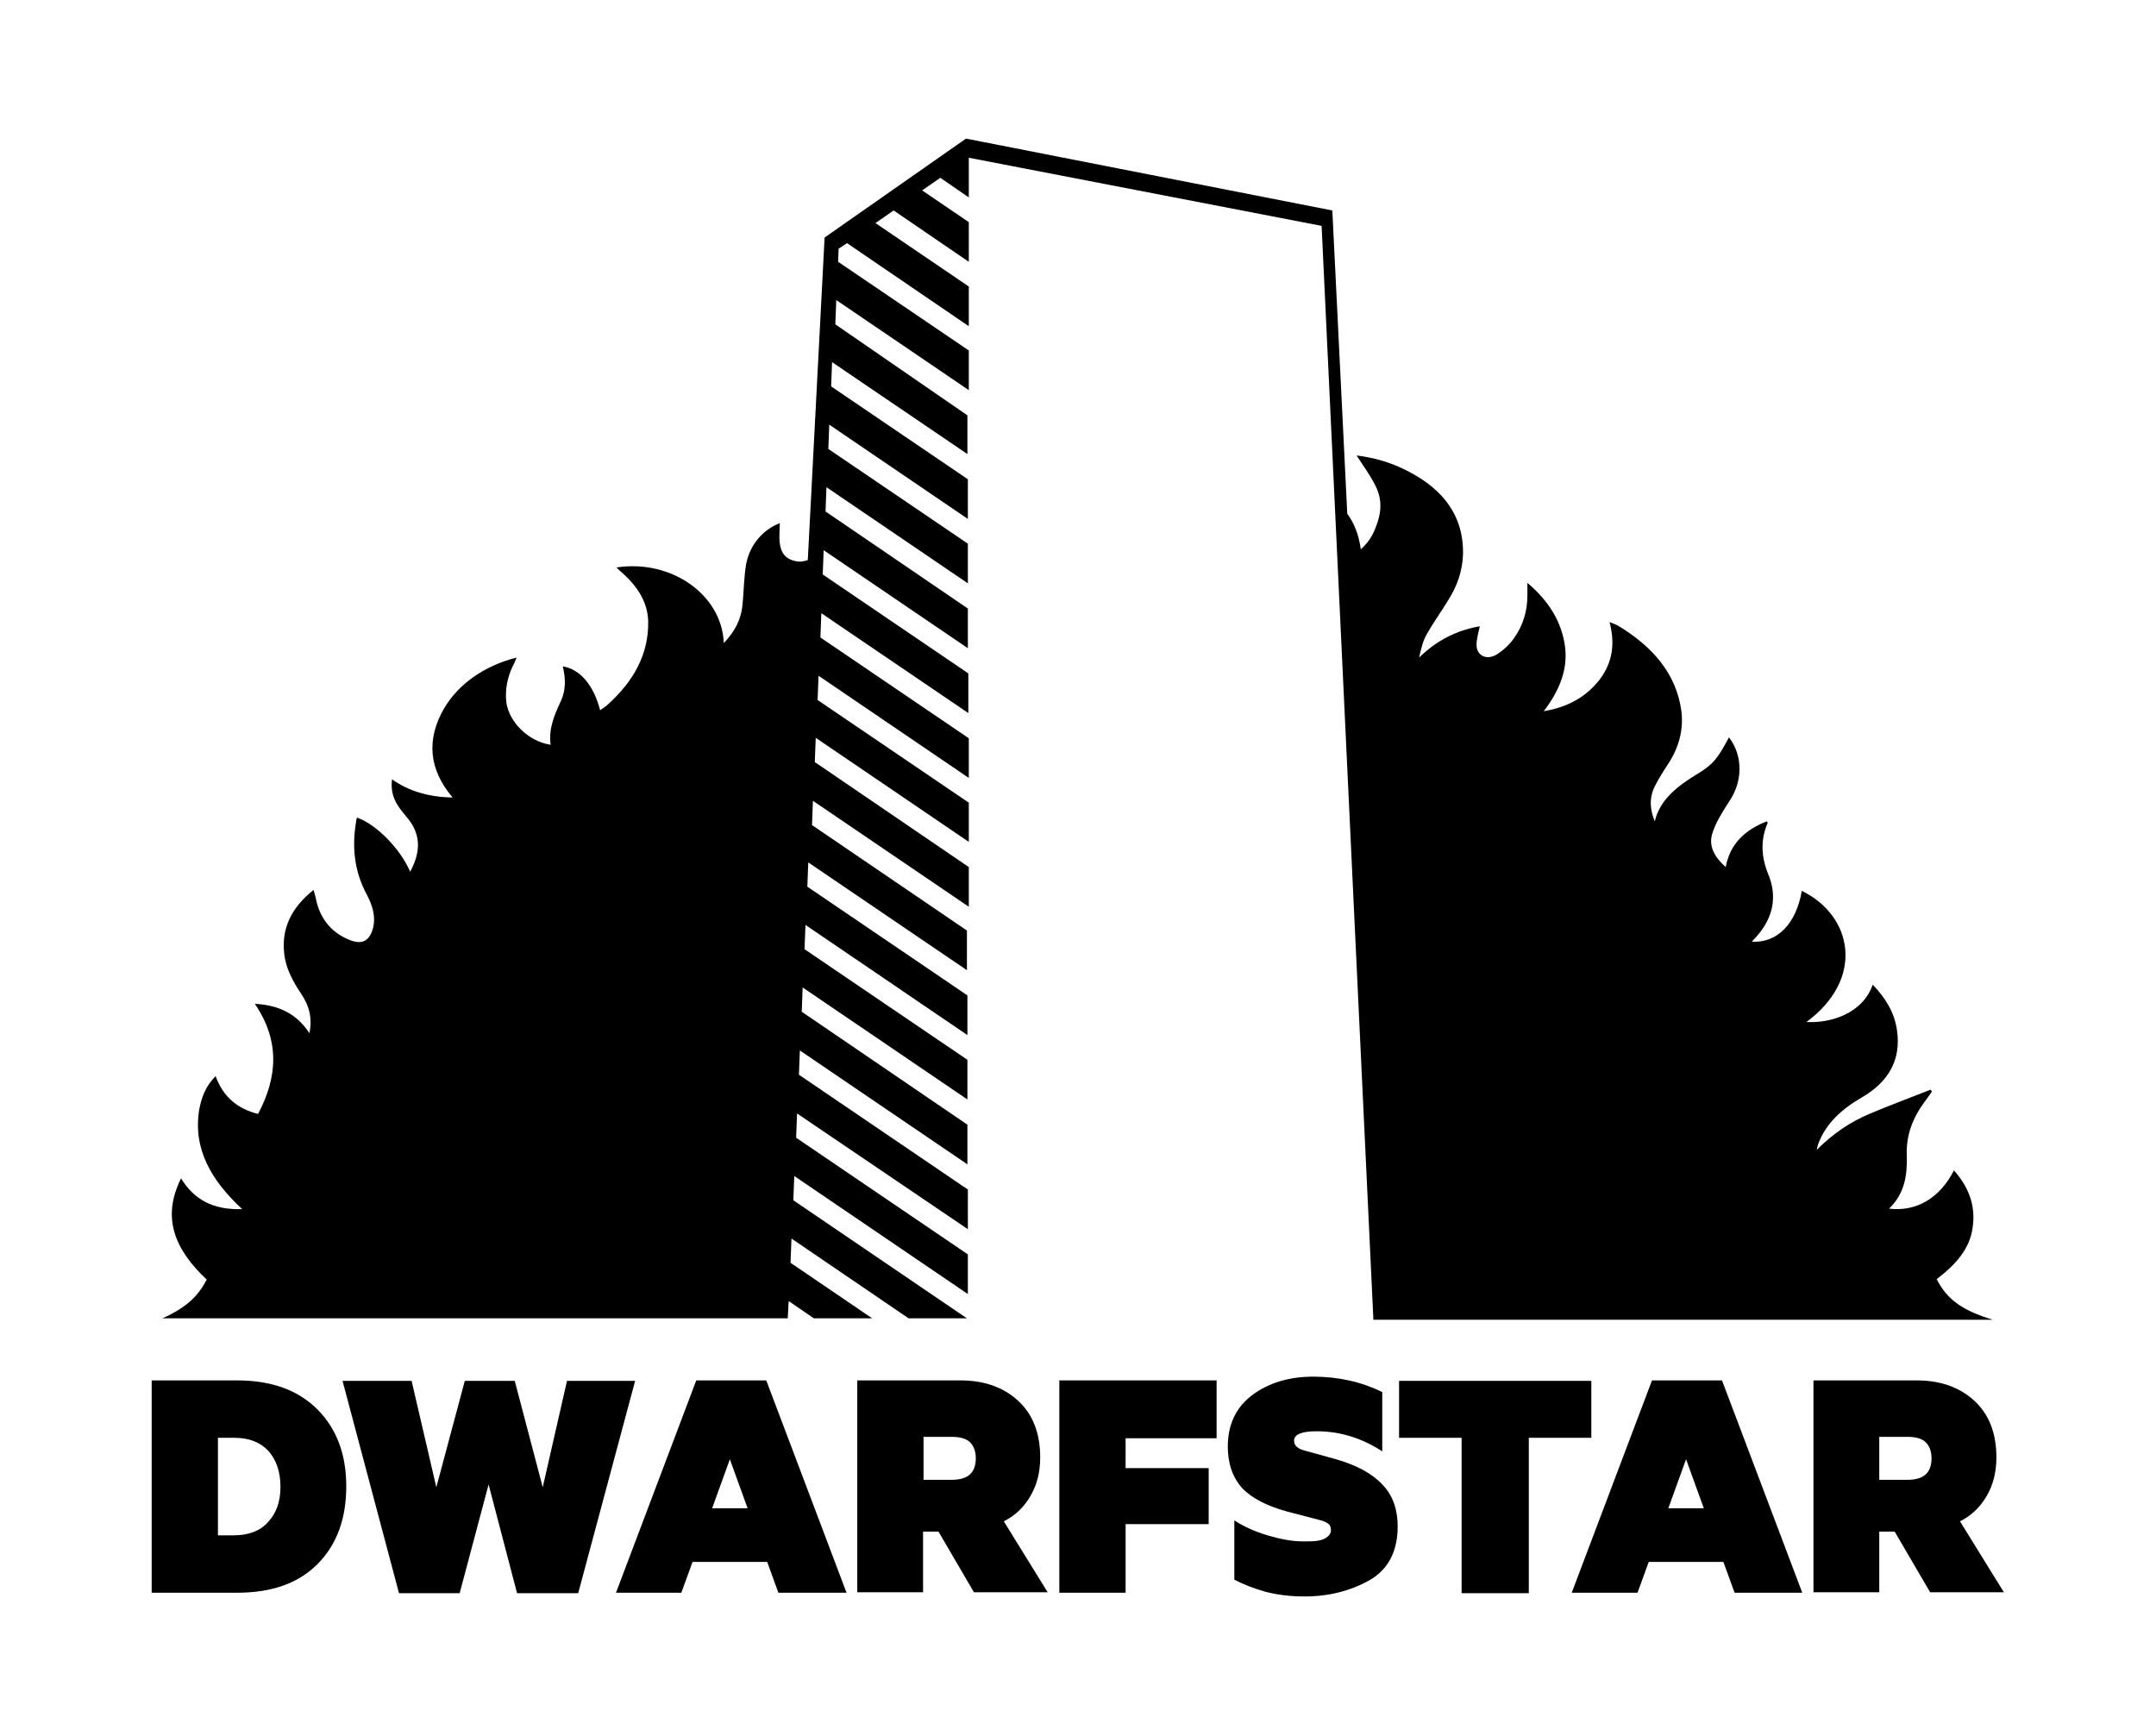
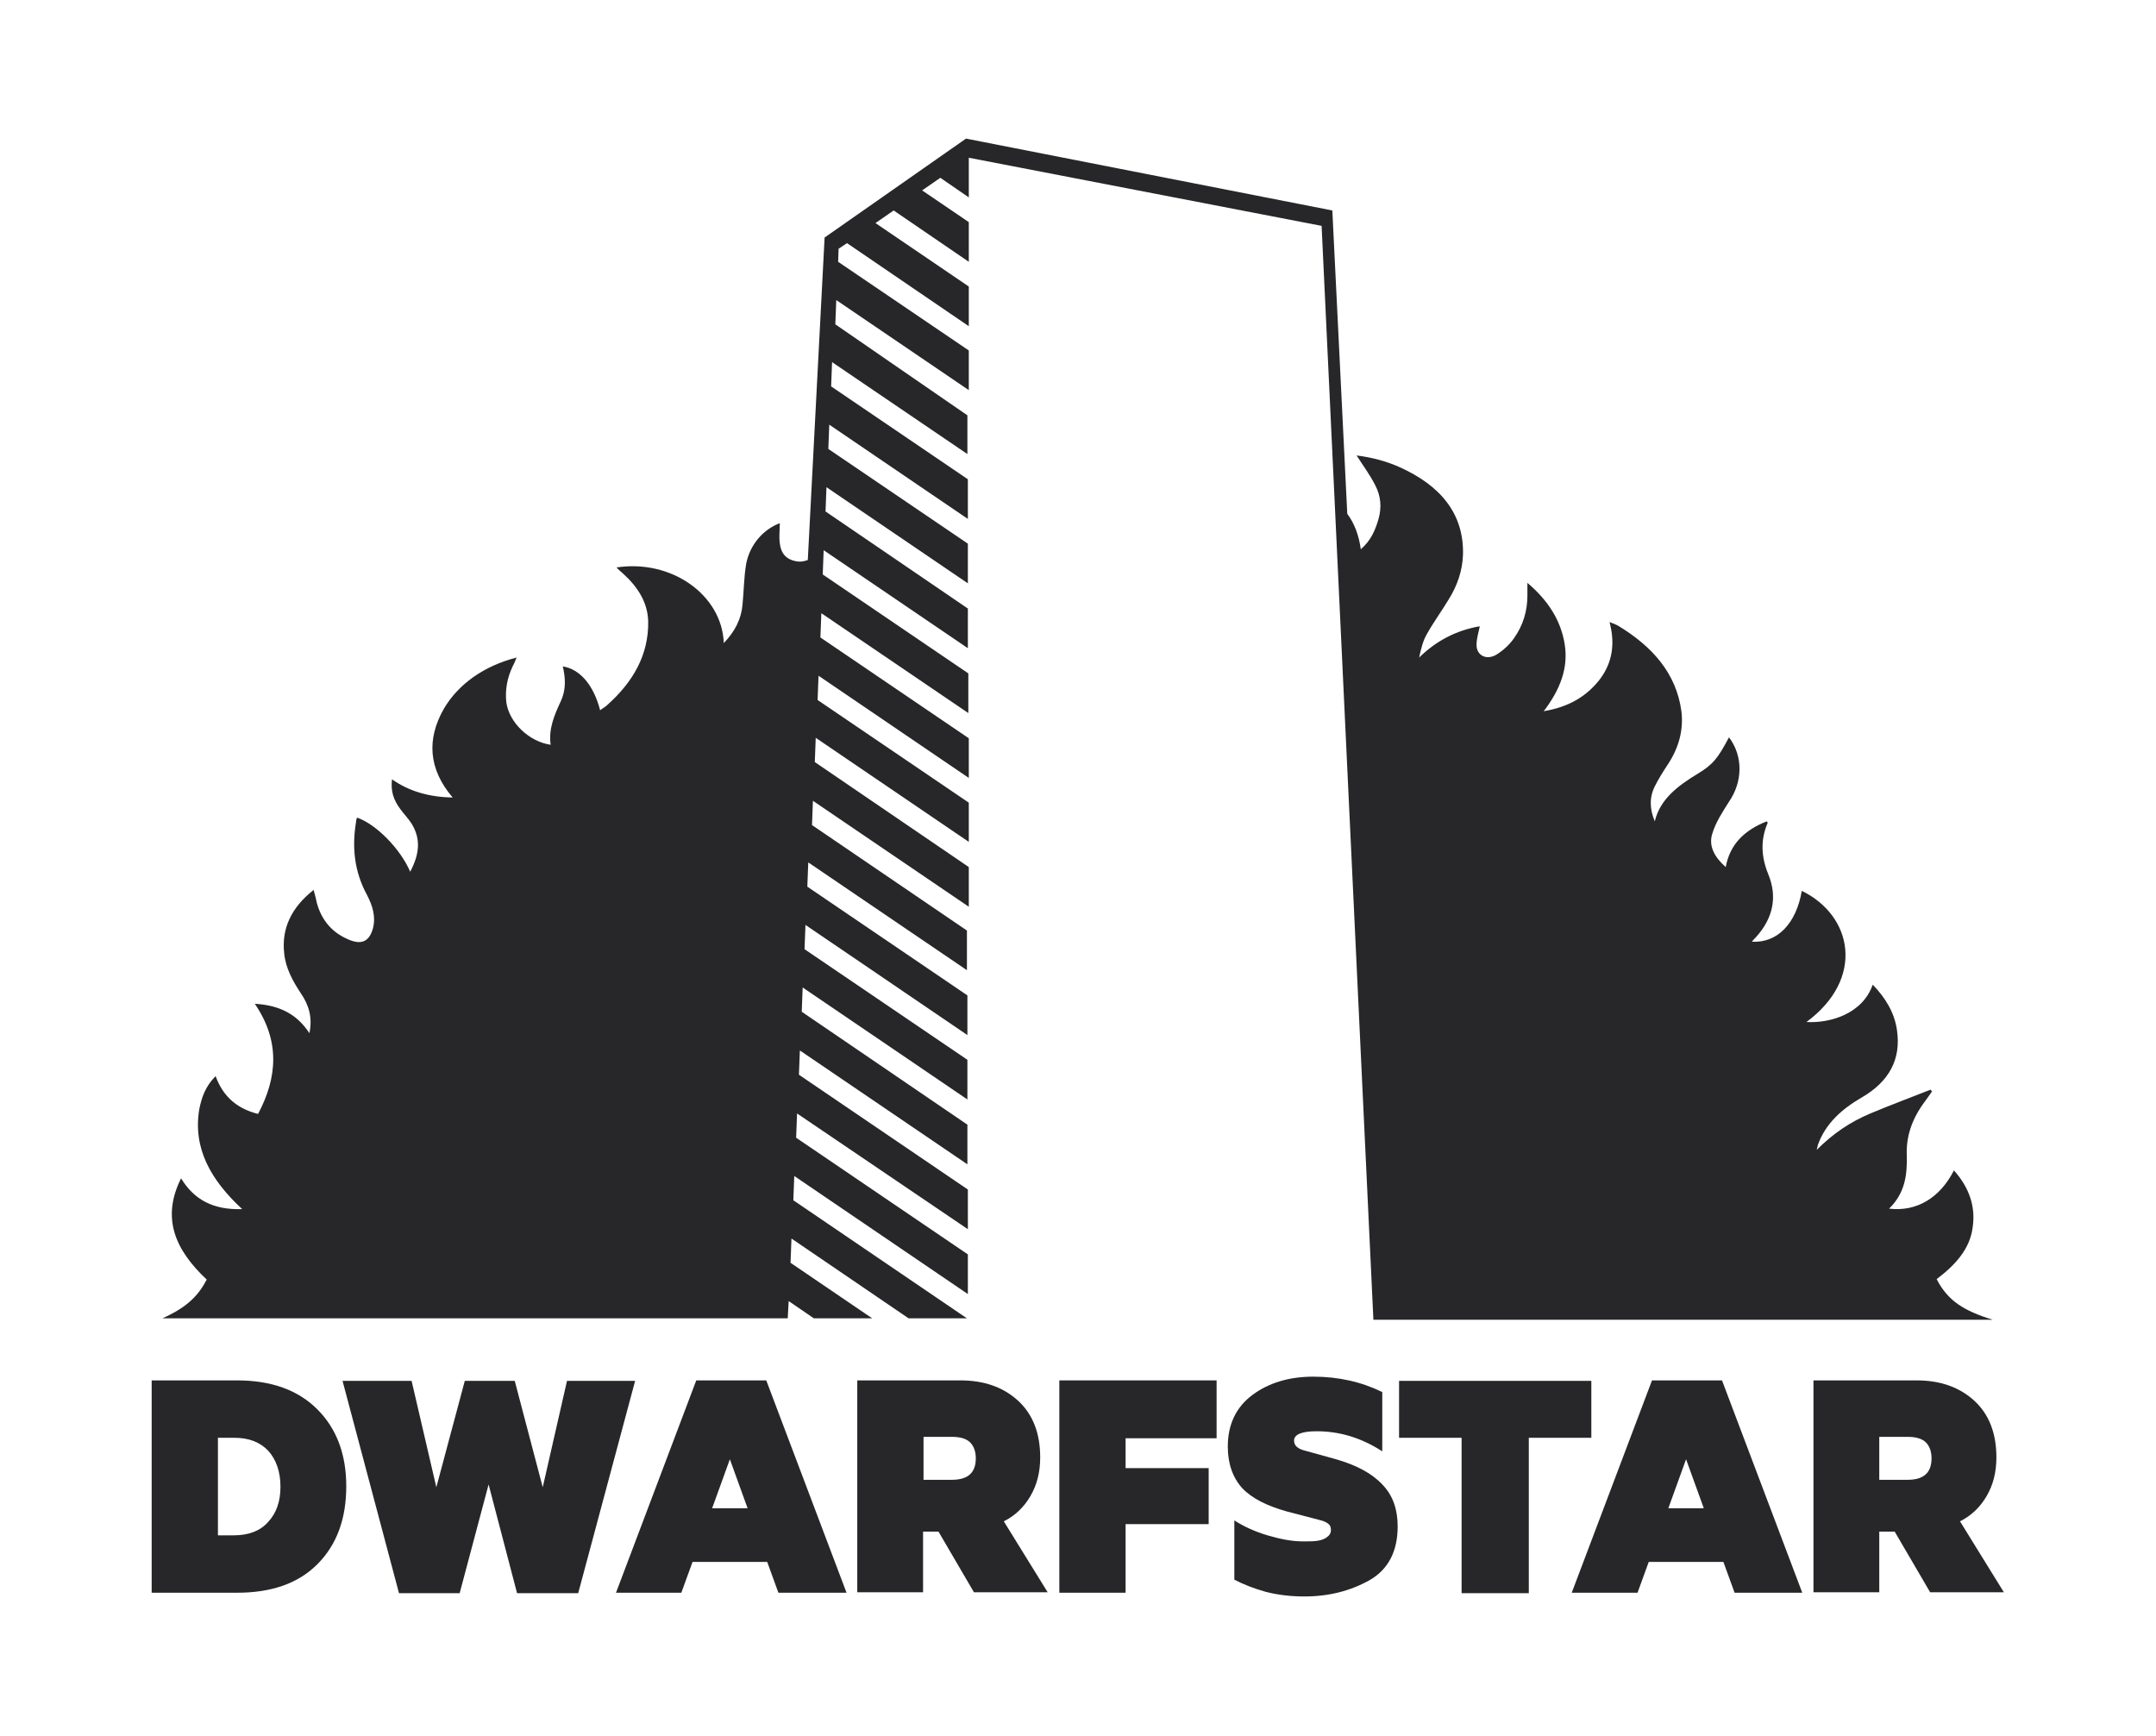
<svg xmlns="http://www.w3.org/2000/svg" version="1.1" id="dwarfstar" x="0px" y="0px" viewBox="0 0 462 372" xml:space="preserve">
-   <path id="logo" d="M415,274.1c4.1-3.1,7.1-6.5,7.7-11c0.7-4.5-0.7-8.6-4-12.3c-3,5.9-8,8.9-13.9,8.2c3.4-3.3,3.9-7.2,3.8-11.3  c-0.2-4.3,1.2-8.1,3.9-11.7c0.5-0.7,1-1.4,1.5-2.1c-0.1-0.1-0.2-0.3-0.3-0.4c-4.3,1.7-8.6,3.3-12.9,5.1c-4.3,1.8-8,4.3-11.5,7.8  c0.2-0.7,0.2-1,0.3-1.2c1.6-4.4,5-7.5,9.3-10c5.9-3.4,8.5-8.2,7.6-14.4c-0.5-3.7-2.4-6.9-5.2-9.8c-2.2,6.3-9.2,8.3-14.2,8  c12.6-9.3,9.9-22.8-1-28.1c-1.2,7-5.2,11.2-10.7,10.9c0.3-0.4,0.6-0.7,0.9-1c3.7-4.1,4.6-8.7,2.6-13.5c-1.5-3.7-1.7-7.3-0.1-11  c0,0-0.1-0.1-0.2-0.3c-4.8,1.9-7.9,4.9-8.8,9.8c-2.4-2.1-3.7-4.5-2.9-7.1c0.7-2.4,2.2-4.7,3.6-6.9c2.9-4.2,3.1-9.7,0-13.8  c-2.4,4.5-3.4,5.8-6.7,7.8c-4.3,2.6-8.1,5.5-9.2,10.2c-1.1-2.6-1.2-5.1,0-7.5c0.8-1.6,1.8-3.2,2.8-4.7c2.3-3.5,3.4-7.3,2.9-11.4  c-1.1-8.1-6.2-13.9-13.7-18.4c-0.4-0.2-0.9-0.4-1.7-0.7c1.2,4.5,0.7,8.6-2.1,12.3c-2.8,3.6-6.6,5.9-12,6.8c3.5-4.6,5.3-9.2,4.5-14.3  c-0.8-5-3.4-9.3-8-13.2c0,1.2,0,2,0,2.7c0,3.3-0.9,6.4-2.9,9.2c-0.9,1.3-2.2,2.5-3.6,3.4c-2.2,1.4-4.4,0.3-4.4-2  c0-1.3,0.4-2.6,0.7-4c-5.2,0.9-9.4,3.2-13,6.7c0.4-1.8,0.8-3.6,1.7-5.1c1.4-2.5,3.1-4.8,4.6-7.3c1.9-3,3-6.3,3.1-9.7  c0.2-8.8-4.9-14.8-13.6-18.7c-2.9-1.3-6-2.1-9.2-2.5c1.4,2.2,2.9,4.2,4,6.4c1.2,2.3,1.4,4.7,0.7,7.2c-0.7,2.4-1.6,4.6-3.8,6.5  c-0.4-3-1.4-5.6-2.9-7.6l-3.2-65l-78.5-15.4l-30.3,21.2l-3.6,69.1c-0.8,0.3-1.7,0.5-2.8,0.2c-2.2-0.5-3-2-3.2-3.8  c-0.2-1.4,0-2.8,0-4.3c-3.6,1.4-6.4,4.6-7.2,8.7c-0.5,2.9-0.5,5.9-0.8,8.9c-0.3,3-1.6,5.6-4,8.1c-0.4-10.4-11.3-18-23-16.2  c0.5,0.5,0.9,0.9,1.4,1.3c3.2,2.9,5.3,6.2,5.4,10.3c0.1,7.1-3.2,12.9-8.8,17.9c-0.4,0.4-1,0.7-1.5,1.1c-1.4-5.4-4.3-8.8-8-9.4  c0.6,2.5,0.7,5-0.4,7.4c-1.4,3-2.7,6-2.2,9.4c-4.7-0.7-8.9-4.8-9.5-9.1c-0.3-2.7,0.2-5.3,1.4-7.8c0.3-0.5,0.5-1.1,0.8-1.8  c-7,1.8-12.5,5.7-15.6,11c-3.7,6.5-3.3,12.9,1.9,19c-5-0.1-9.3-1.3-13-3.9c-0.3,2.5,0.3,4.4,1.8,6.4c0.8,1.1,1.7,2,2.4,3.1  c2.1,3.4,1.6,6.7-0.3,10.3c-2.1-4.9-7.3-10.2-11.4-11.6c-0.1,0.3-0.2,0.6-0.2,0.9c-0.9,5.4-0.4,10.6,2.3,15.6c1.2,2.3,2,4.7,1.3,7.3  c-0.8,2.8-2.5,3.6-5.5,2.2c-3.6-1.6-5.6-4.4-6.5-7.7c-0.2-0.9-0.4-1.8-0.7-2.8c-4.8,3.8-6.9,8.3-6.3,13.6c0.3,3.1,1.8,5.9,3.6,8.6  c1.7,2.5,2.5,5.2,1.8,8.5c-2.6-4-6.3-6-11.7-6.3c5.4,7.9,4.9,15.7,0.7,23.6c-4.8-1.2-7.6-4-9.1-8.1c-2.2,2.2-3,4.6-3.5,7.1  c-1.4,8.4,2.5,15.2,9.2,21.4c-6.2,0.2-10.3-2-13.1-6.6c-4.3,8.6-1.2,15.4,5.5,21.7c-1.7,3.2-3.9,5.8-9.5,8.3h130.9v0h0.8l0,0h2.3  l0.2-3.7l5.4,3.7h12.5l-17.5-11.9l0.2-5.2l25.1,17.1h12.5l-37.2-25.3l0.2-5.2l37.2,25.3v-8.5l-36.8-25l0.2-5.2l36.6,24.8v-8.5  l-36.2-24.6l0.2-5.2l35.9,24.4v-8.5l-35.5-24.2l0.2-5.2l35.3,24v-8.5l-34.9-23.7l0.2-5.2l34.7,23.6v-8.5l-34.3-23.3l0.2-5.2l34,23.1  v-8.5L174,176.8l0.2-5.2l33.4,22.7v-8.5l-33-22.5l0.2-5.2l32.8,22.3V172l-32.4-22l0.2-5.2l32.2,21.9v-8.5l-31.8-21.6l0.2-5.2  l31.5,21.4v-8.5l-31.2-21.2l0.2-5.2l30.9,21v-8.5l-30.5-20.8l0.2-5.2l30.3,20.6v-8.5l-29.9-20.3l0.2-5.2l29.7,20.2v-8.5l-29.3-19.9  l0.2-5.2l29,19.7V89L179,69.5l0.2-5.2l28.4,19.3v-8.5l-28-19l0.1-2.8l1.8-1.2l26.1,17.8v-8.5l-20-13.6l3.9-2.7l16.1,11v-8.5l-10-6.8  l3.9-2.7l6.1,4.2v-8.5l0,0l75.6,14.6l11.1,234.4h132.7C420.9,280.9,417.4,278.8,415,274.1z" />
-   <g id="logotipo">
+   <style>
+     /* Light mode - dark logo */
+     .logo {
+       fill: #27272a;
+     }
+ 
+     /* Dark mode - light logo */
+     @media (prefers-color-scheme: dark) {
+       .logo {
+         fill: #fafafa;
+       }
+     }
+   </style>
+   <path id="logo" class="logo" d="M415,274.1c4.1-3.1,7.1-6.5,7.7-11c0.7-4.5-0.7-8.6-4-12.3c-3,5.9-8,8.9-13.9,8.2c3.4-3.3,3.9-7.2,3.8-11.3  c-0.2-4.3,1.2-8.1,3.9-11.7c0.5-0.7,1-1.4,1.5-2.1c-0.1-0.1-0.2-0.3-0.3-0.4c-4.3,1.7-8.6,3.3-12.9,5.1c-4.3,1.8-8,4.3-11.5,7.8  c0.2-0.7,0.2-1,0.3-1.2c1.6-4.4,5-7.5,9.3-10c5.9-3.4,8.5-8.2,7.6-14.4c-0.5-3.7-2.4-6.9-5.2-9.8c-2.2,6.3-9.2,8.3-14.2,8  c12.6-9.3,9.9-22.8-1-28.1c-1.2,7-5.2,11.2-10.7,10.9c0.3-0.4,0.6-0.7,0.9-1c3.7-4.1,4.6-8.7,2.6-13.5c-1.5-3.7-1.7-7.3-0.1-11  c0,0-0.1-0.1-0.2-0.3c-4.8,1.9-7.9,4.9-8.8,9.8c-2.4-2.1-3.7-4.5-2.9-7.1c0.7-2.4,2.2-4.7,3.6-6.9c2.9-4.2,3.1-9.7,0-13.8  c-2.4,4.5-3.4,5.8-6.7,7.8c-4.3,2.6-8.1,5.5-9.2,10.2c-1.1-2.6-1.2-5.1,0-7.5c0.8-1.6,1.8-3.2,2.8-4.7c2.3-3.5,3.4-7.3,2.9-11.4  c-1.1-8.1-6.2-13.9-13.7-18.4c-0.4-0.2-0.9-0.4-1.7-0.7c1.2,4.5,0.7,8.6-2.1,12.3c-2.8,3.6-6.6,5.9-12,6.8c3.5-4.6,5.3-9.2,4.5-14.3  c-0.8-5-3.4-9.3-8-13.2c0,1.2,0,2,0,2.7c0,3.3-0.9,6.4-2.9,9.2c-0.9,1.3-2.2,2.5-3.6,3.4c-2.2,1.4-4.4,0.3-4.4-2  c0-1.3,0.4-2.6,0.7-4c-5.2,0.9-9.4,3.2-13,6.7c0.4-1.8,0.8-3.6,1.7-5.1c1.4-2.5,3.1-4.8,4.6-7.3c1.9-3,3-6.3,3.1-9.7  c0.2-8.8-4.9-14.8-13.6-18.7c-2.9-1.3-6-2.1-9.2-2.5c1.4,2.2,2.9,4.2,4,6.4c1.2,2.3,1.4,4.7,0.7,7.2c-0.7,2.4-1.6,4.6-3.8,6.5  c-0.4-3-1.4-5.6-2.9-7.6l-3.2-65l-78.5-15.4l-30.3,21.2l-3.6,69.1c-0.8,0.3-1.7,0.5-2.8,0.2c-2.2-0.5-3-2-3.2-3.8  c-0.2-1.4,0-2.8,0-4.3c-3.6,1.4-6.4,4.6-7.2,8.7c-0.5,2.9-0.5,5.9-0.8,8.9c-0.3,3-1.6,5.6-4,8.1c-0.4-10.4-11.3-18-23-16.2  c0.5,0.5,0.9,0.9,1.4,1.3c3.2,2.9,5.3,6.2,5.4,10.3c0.1,7.1-3.2,12.9-8.8,17.9c-0.4,0.4-1,0.7-1.5,1.1c-1.4-5.4-4.3-8.8-8-9.4  c0.6,2.5,0.7,5-0.4,7.4c-1.4,3-2.7,6-2.2,9.4c-4.7-0.7-8.9-4.8-9.5-9.1c-0.3-2.7,0.2-5.3,1.4-7.8c0.3-0.5,0.5-1.1,0.8-1.8  c-7,1.8-12.5,5.7-15.6,11c-3.7,6.5-3.3,12.9,1.9,19c-5-0.1-9.3-1.3-13-3.9c-0.3,2.5,0.3,4.4,1.8,6.4c0.8,1.1,1.7,2,2.4,3.1  c2.1,3.4,1.6,6.7-0.3,10.3c-2.1-4.9-7.3-10.2-11.4-11.6c-0.1,0.3-0.2,0.6-0.2,0.9c-0.9,5.4-0.4,10.6,2.3,15.6c1.2,2.3,2,4.7,1.3,7.3  c-0.8,2.8-2.5,3.6-5.5,2.2c-3.6-1.6-5.6-4.4-6.5-7.7c-0.2-0.9-0.4-1.8-0.7-2.8c-4.8,3.8-6.9,8.3-6.3,13.6c0.3,3.1,1.8,5.9,3.6,8.6  c1.7,2.5,2.5,5.2,1.8,8.5c-2.6-4-6.3-6-11.7-6.3c5.4,7.9,4.9,15.7,0.7,23.6c-4.8-1.2-7.6-4-9.1-8.1c-2.2,2.2-3,4.6-3.5,7.1  c-1.4,8.4,2.5,15.2,9.2,21.4c-6.2,0.2-10.3-2-13.1-6.6c-4.3,8.6-1.2,15.4,5.5,21.7c-1.7,3.2-3.9,5.8-9.5,8.3h130.9v0h0.8l0,0h2.3  l0.2-3.7l5.4,3.7h12.5l-17.5-11.9l0.2-5.2l25.1,17.1h12.5l-37.2-25.3l0.2-5.2l37.2,25.3v-8.5l-36.8-25l0.2-5.2l36.6,24.8v-8.5  l-36.2-24.6l0.2-5.2l35.9,24.4v-8.5l-35.5-24.2l0.2-5.2l35.3,24v-8.5l-34.9-23.7l0.2-5.2l34.7,23.6v-8.5l-34.3-23.3l0.2-5.2l34,23.1  v-8.5L174,176.8l0.2-5.2l33.4,22.7v-8.5l-33-22.5l0.2-5.2l32.8,22.3V172l-32.4-22l0.2-5.2l32.2,21.9v-8.5l-31.8-21.6l0.2-5.2  l31.5,21.4v-8.5l-31.2-21.2l0.2-5.2l30.9,21v-8.5l-30.5-20.8l0.2-5.2l30.3,20.6v-8.5l-29.9-20.3l0.2-5.2l29.7,20.2v-8.5l-29.3-19.9  l0.2-5.2l29,19.7V89L179,69.5l0.2-5.2l28.4,19.3v-8.5l-28-19l0.1-2.8l1.8-1.2l26.1,17.8v-8.5l-20-13.6l3.9-2.7l16.1,11v-8.5l-10-6.8  l3.9-2.7l6.1,4.2v-8.5l0,0l75.6,14.6l11.1,234.4h132.7C420.9,280.9,417.4,278.8,415,274.1z" />
+   <g id="logotipo" class="logo">
    <path d="M32.5,341.3v-45.5h18.3c7.4,0,13.1,2.1,17.2,6.2c4.1,4.1,6.2,9.6,6.2,16.5S72.2,331,68,335.2c-4.1,4.1-9.8,6.1-17.2,6.1   H32.5z M46.6,329h3.5c3.1,0,5.6-0.9,7.3-2.8c1.8-1.9,2.7-4.4,2.7-7.6c0-3.2-0.9-5.8-2.6-7.7c-1.8-1.9-4.2-2.8-7.3-2.8h-3.5V329z" />
    <path d="M99.6,295.9h10.7l6,22.8l5.2-22.8h14.6l-12.2,45.5h-13.1l-6.1-23.3l-6.2,23.3h-13l-12.1-45.5h14.8l5.3,22.8L99.6,295.9z" />
    <path d="M166.8,341.3l-2.4-6.6h-16l-2.4,6.6H132l17.2-45.5h15l17.2,45.5H166.8z M156.4,312.7l-3.8,10.5h7.6L156.4,312.7z" />
    <path d="M183.7,341.3v-45.5h22.1c5,0,9.1,1.4,12.3,4.3c3.2,2.9,4.8,7,4.8,12.2c0,3.2-0.7,5.9-2.1,8.3c-1.4,2.4-3.3,4.2-5.7,5.4   l9.4,15.2h-15.8l-7.6-13h-3.3v13H183.7z M197.9,307.8v9.3h6.1c3.4,0,5.1-1.5,5.1-4.6c0-1.4-0.4-2.6-1.2-3.4s-2.1-1.2-3.9-1.2H197.9   z" />
    <path d="M241.2,341.3H227v-45.5h33.7v12.4h-19.5v6.4h17.8v12h-17.8V341.3z" />
    <path d="M264.5,338.5v-12.7c2,1.3,4.4,2.4,7.1,3.2s5.2,1.3,7.6,1.3c1.2,0,2.2,0,2.9-0.1c0.8-0.1,1.5-0.3,2.1-0.7   c0.6-0.4,1-0.9,1-1.6c0-0.7-0.2-1.1-0.6-1.4c-0.4-0.3-1-0.6-1.9-0.8l-6.9-1.8c-4.3-1.2-7.5-2.8-9.6-5c-2-2.2-3.1-5.2-3.1-8.9   c0-4.8,1.8-8.5,5.3-11.1c3.5-2.6,7.9-3.9,13-3.9c5.4,0,10.3,1.1,14.8,3.3v12.7c-4.5-2.9-9.1-4.3-14.1-4.3c-3.2,0-4.8,0.7-4.8,2   c0,1.1,0.8,1.8,2.5,2.2l6.5,1.8c4.5,1.3,7.8,3.1,10,5.5c2.2,2.3,3.2,5.3,3.2,8.9c0,5.3-2,9.2-6,11.5c-4.1,2.3-8.7,3.5-14,3.5   c-2.8,0-5.6-0.3-8.3-1C268.7,340.4,266.4,339.5,264.5,338.5z" />
    <path d="M299.8,308.1v-12.2H341v12.2h-13.4v33.3h-14.4v-33.3H299.8z" />
    <path d="M371.7,341.3l-2.4-6.6h-16l-2.4,6.6h-14.1l17.2-45.5h15l17.2,45.5H371.7z M361.3,312.7l-3.8,10.5h7.6L361.3,312.7z" />
    <path d="M388.6,341.3v-45.5h22.1c5,0,9.1,1.4,12.3,4.3c3.2,2.9,4.8,7,4.8,12.2c0,3.2-0.7,5.9-2.1,8.3c-1.4,2.4-3.3,4.2-5.7,5.4   l9.4,15.2h-15.8l-7.6-13h-3.3v13H388.6z M402.7,307.8v9.3h6.1c3.4,0,5.1-1.5,5.1-4.6c0-1.4-0.4-2.6-1.2-3.4s-2.1-1.2-3.9-1.2H402.7   z" />
  </g>
</svg>
